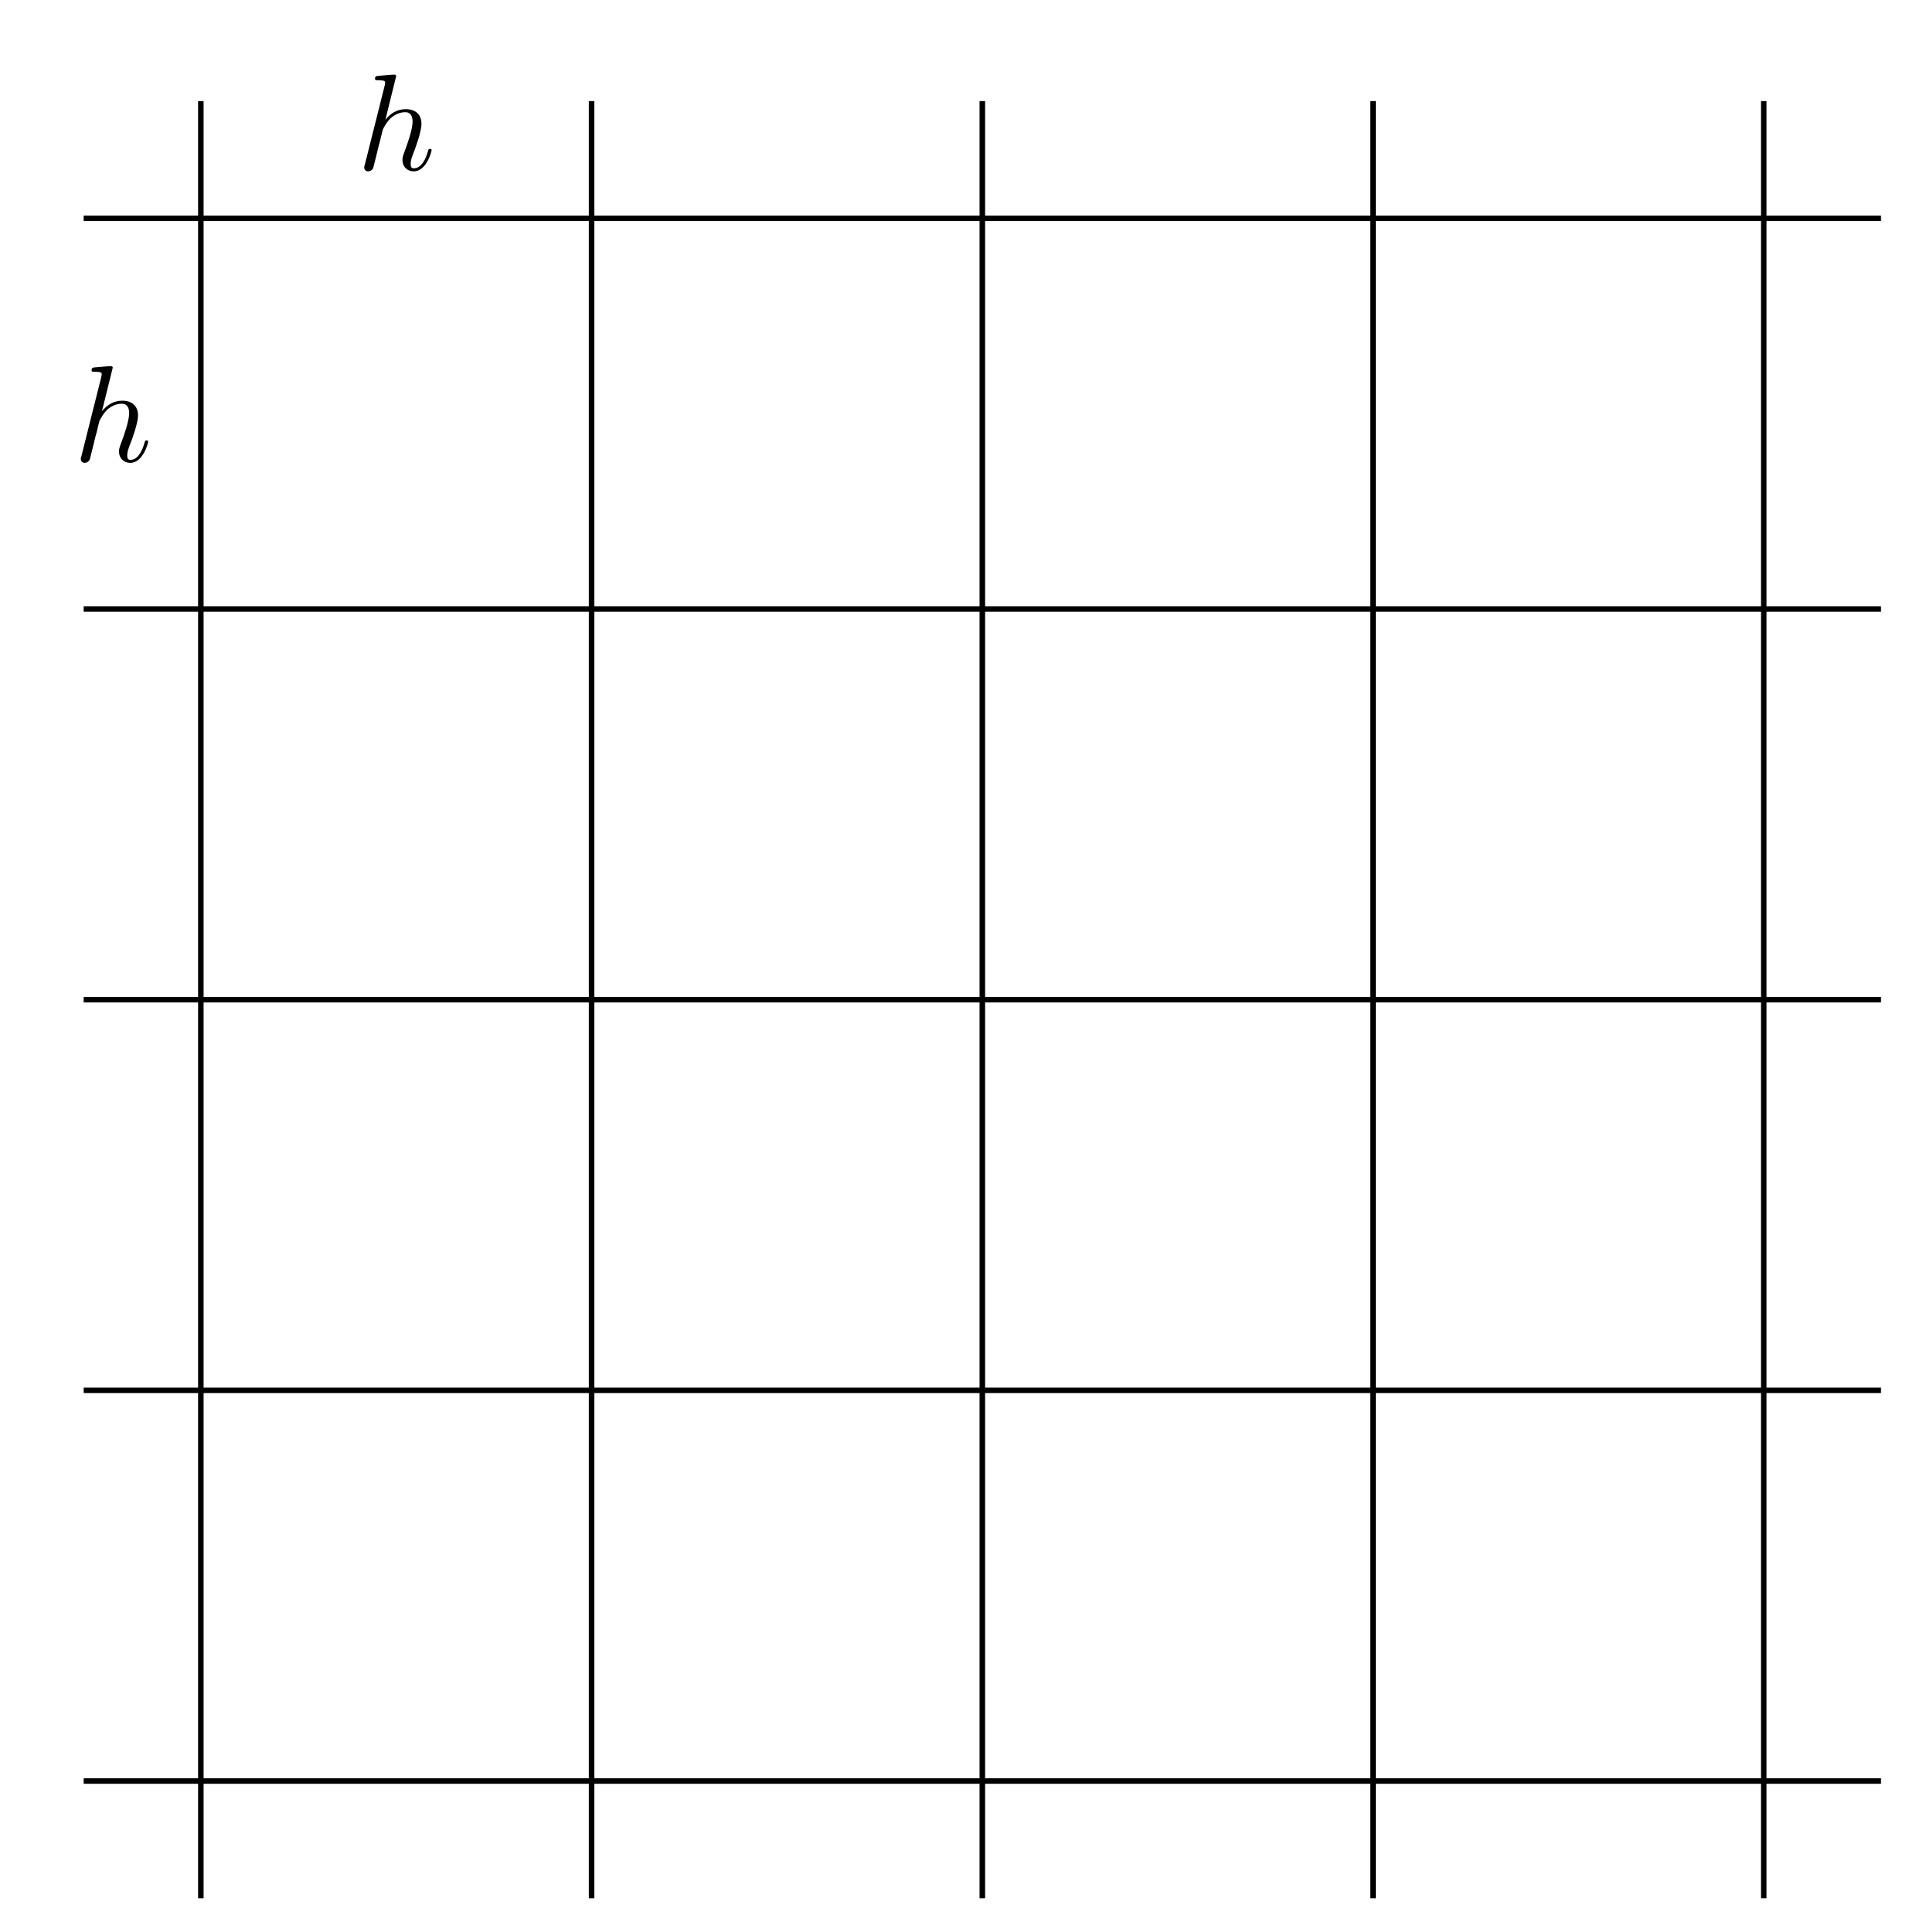
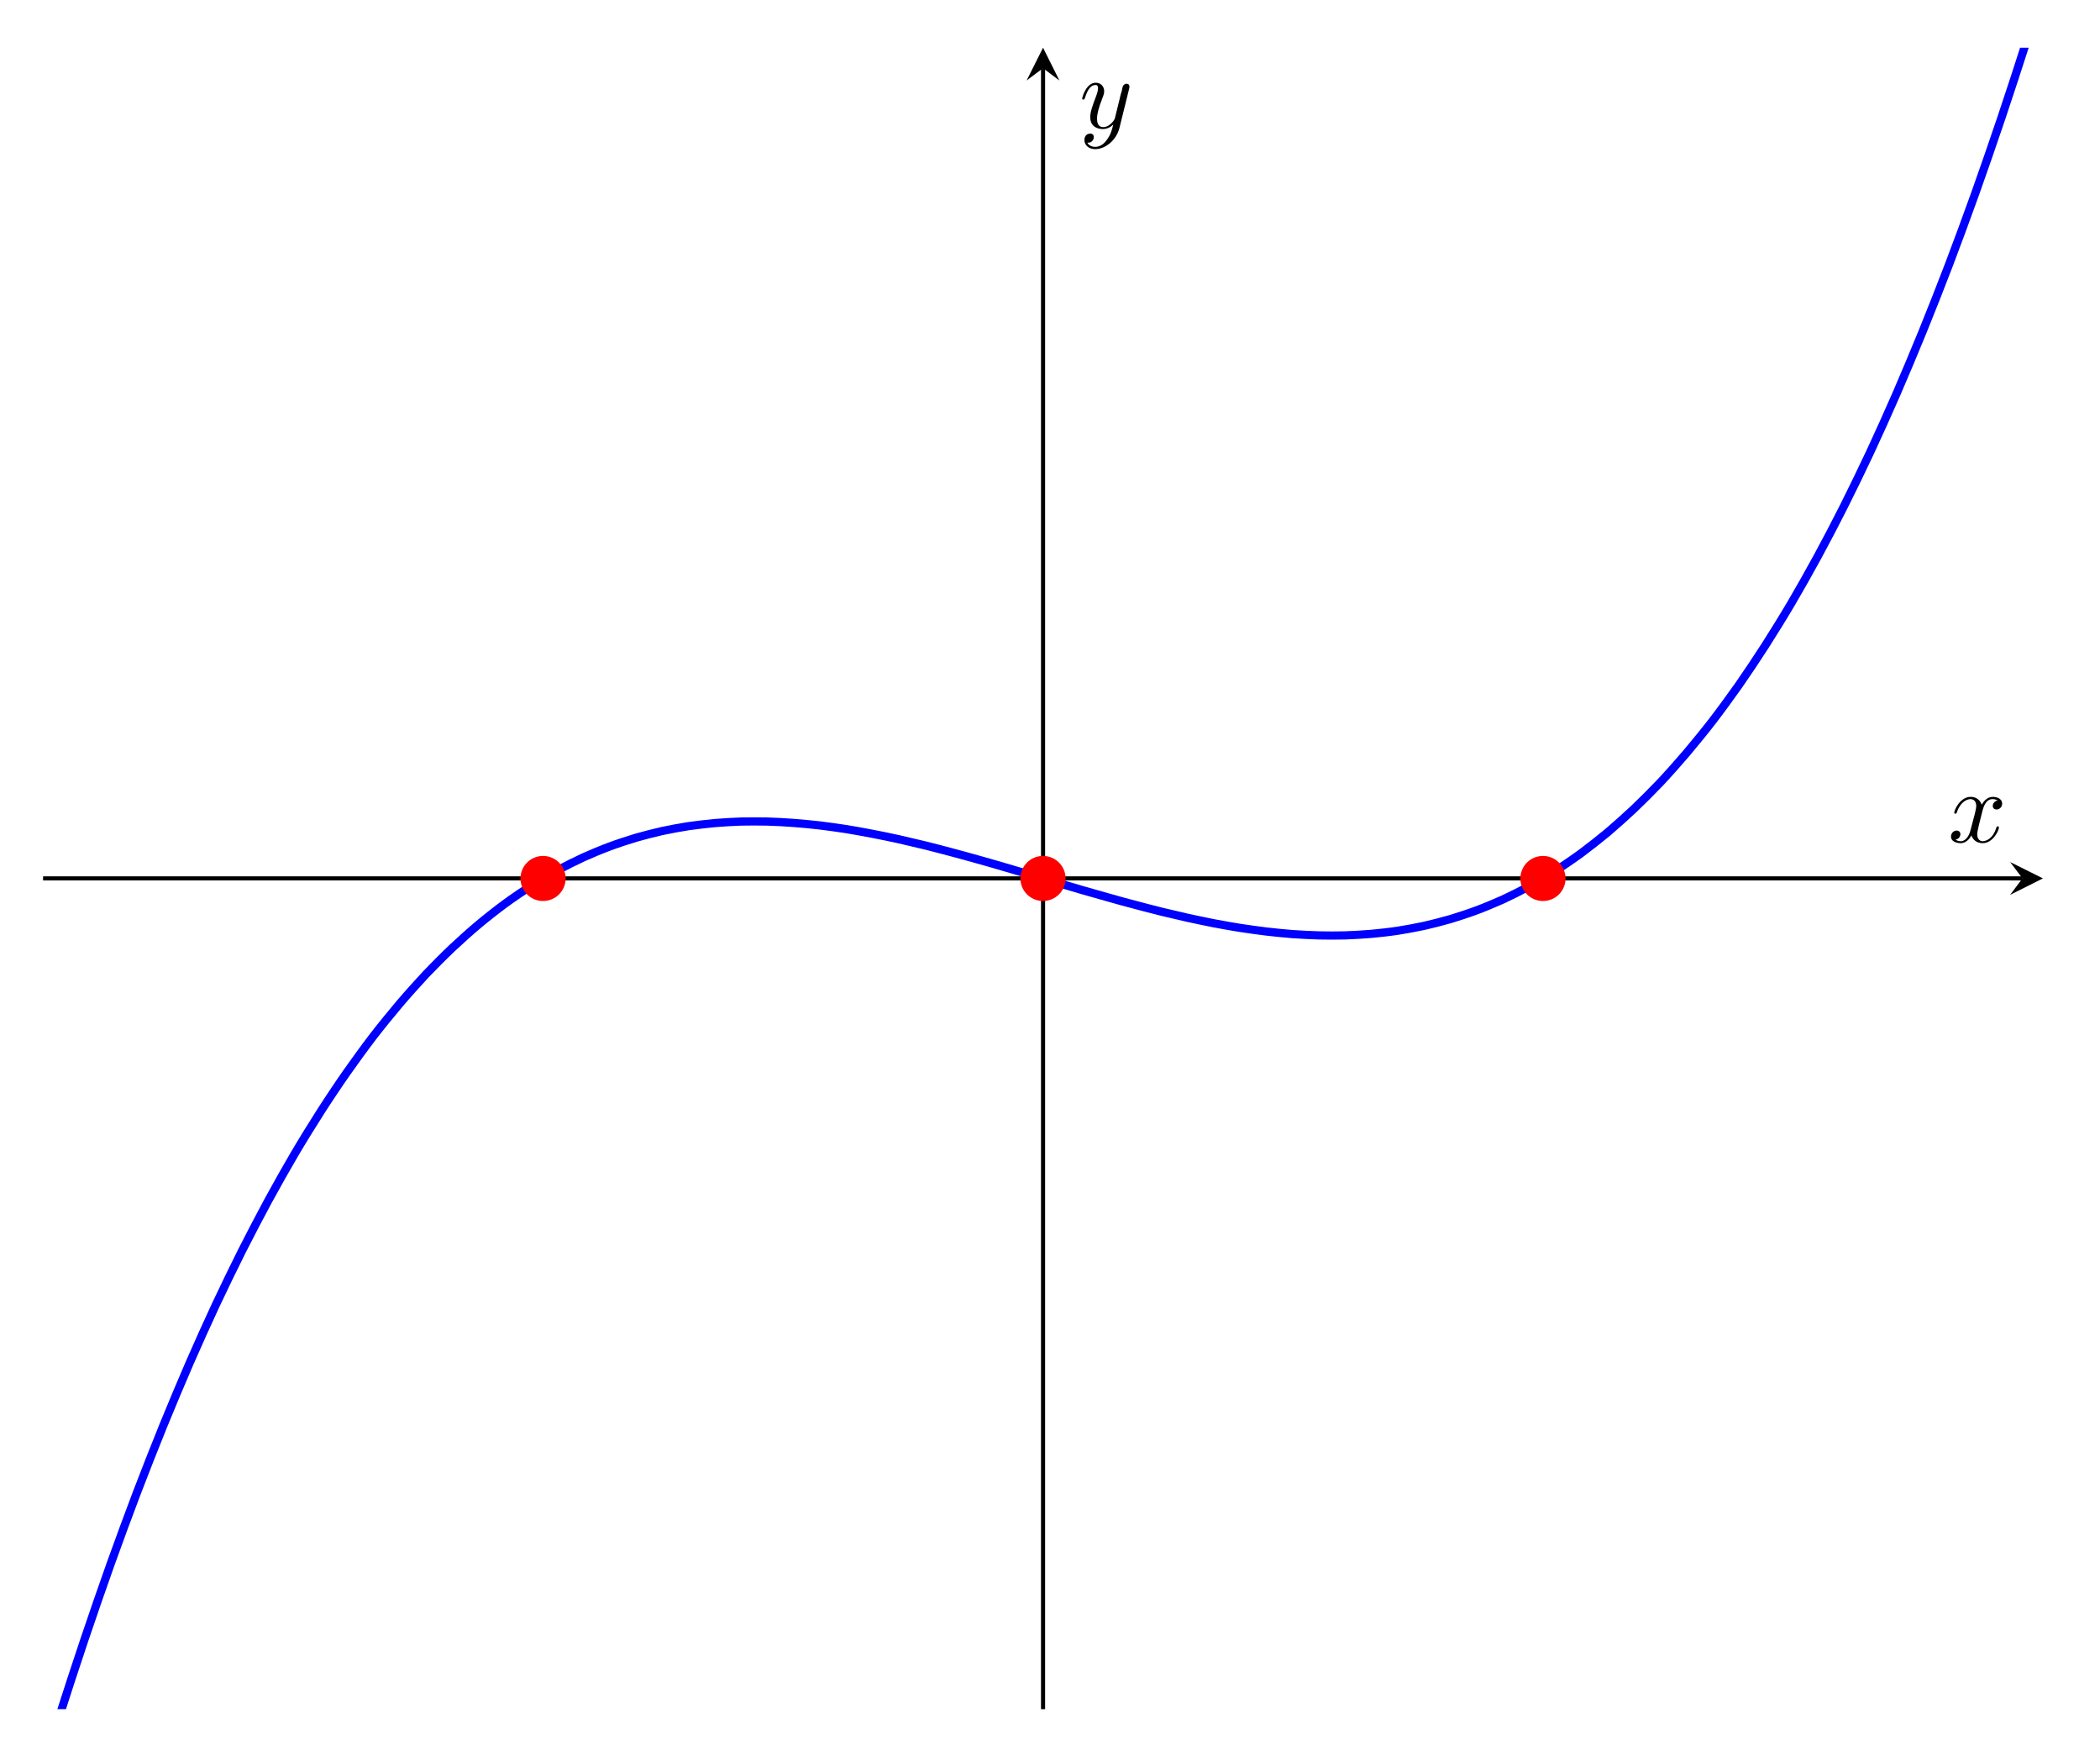
- <svg xmlns="http://www.w3.org/2000/svg" xmlns:xlink="http://www.w3.org/1999/xlink" width="138.654pt" height="139.833pt" viewBox="0 0 138.654 139.833">
+ <svg xmlns="http://www.w3.org/2000/svg" xmlns:xlink="http://www.w3.org/1999/xlink" width="101.319pt" height="84.877pt" viewBox="0 0 101.319 84.877">
  <defs>
    <g>
      <g id="glyph-0-0">
-         <path d="M 2.859 -6.781 C 2.859 -6.797 2.859 -6.891 2.719 -6.891 C 2.5 -6.891 1.766 -6.812 1.516 -6.797 C 1.438 -6.781 1.328 -6.781 1.328 -6.594 C 1.328 -6.484 1.406 -6.484 1.562 -6.484 C 2.031 -6.484 2.062 -6.406 2.062 -6.312 L 2.031 -6.109 L 0.594 -0.391 C 0.547 -0.25 0.547 -0.234 0.547 -0.172 C 0.547 0.062 0.75 0.109 0.828 0.109 C 1 0.109 1.156 -0.016 1.203 -0.156 L 1.391 -0.906 L 1.609 -1.797 C 1.672 -2.016 1.734 -2.234 1.781 -2.469 C 1.797 -2.531 1.875 -2.859 1.891 -2.906 C 1.922 -3 2.219 -3.562 2.562 -3.828 C 2.781 -3.984 3.094 -4.172 3.516 -4.172 C 3.938 -4.172 4.047 -3.828 4.047 -3.484 C 4.047 -2.938 3.672 -1.859 3.438 -1.25 C 3.359 -1.031 3.312 -0.906 3.312 -0.703 C 3.312 -0.234 3.656 0.109 4.125 0.109 C 5.062 0.109 5.422 -1.344 5.422 -1.422 C 5.422 -1.516 5.344 -1.516 5.312 -1.516 C 5.203 -1.516 5.203 -1.484 5.156 -1.344 C 5.016 -0.812 4.688 -0.109 4.141 -0.109 C 3.969 -0.109 3.906 -0.203 3.906 -0.438 C 3.906 -0.688 4 -0.922 4.078 -1.141 C 4.25 -1.562 4.688 -2.75 4.688 -3.328 C 4.688 -3.969 4.297 -4.391 3.547 -4.391 C 2.922 -4.391 2.438 -4.078 2.078 -3.625 Z M 2.859 -6.781 " />
+         <path d="M 1.656 -1.5 C 1.688 -1.625 1.797 -2.078 2.141 -2.078 C 2.172 -2.078 2.281 -2.078 2.391 -2.016 C 2.25 -1.984 2.156 -1.875 2.156 -1.75 C 2.156 -1.672 2.203 -1.578 2.344 -1.578 C 2.453 -1.578 2.609 -1.672 2.609 -1.859 C 2.609 -2.125 2.312 -2.188 2.156 -2.188 C 1.859 -2.188 1.688 -1.922 1.625 -1.812 C 1.5 -2.141 1.234 -2.188 1.094 -2.188 C 0.578 -2.188 0.297 -1.547 0.297 -1.422 C 0.297 -1.375 0.344 -1.375 0.359 -1.375 C 0.391 -1.375 0.406 -1.391 0.422 -1.438 C 0.594 -1.953 0.922 -2.078 1.078 -2.078 C 1.172 -2.078 1.359 -2.031 1.359 -1.75 C 1.359 -1.594 1.266 -1.266 1.078 -0.562 C 1 -0.266 0.828 -0.047 0.609 -0.047 C 0.578 -0.047 0.469 -0.047 0.359 -0.125 C 0.484 -0.141 0.594 -0.25 0.594 -0.391 C 0.594 -0.516 0.484 -0.562 0.422 -0.562 C 0.266 -0.562 0.141 -0.438 0.141 -0.266 C 0.141 -0.047 0.391 0.047 0.609 0.047 C 0.938 0.047 1.109 -0.297 1.125 -0.328 C 1.188 -0.141 1.359 0.047 1.672 0.047 C 2.172 0.047 2.453 -0.578 2.453 -0.703 C 2.453 -0.766 2.406 -0.766 2.391 -0.766 C 2.359 -0.766 2.344 -0.734 2.328 -0.703 C 2.172 -0.172 1.828 -0.047 1.672 -0.047 C 1.484 -0.047 1.406 -0.219 1.406 -0.375 C 1.406 -0.484 1.438 -0.594 1.484 -0.812 Z M 1.656 -1.5 " />
+       </g>
+       <g id="glyph-0-1">
+         <path d="M 2.406 -1.891 C 2.422 -1.953 2.422 -1.969 2.422 -2 C 2.422 -2.094 2.359 -2.141 2.281 -2.141 C 2.234 -2.141 2.156 -2.109 2.109 -2.031 C 2.094 -2 2.062 -1.859 2.047 -1.766 C 2 -1.641 1.969 -1.5 1.938 -1.359 L 1.719 -0.469 C 1.703 -0.406 1.484 -0.047 1.156 -0.047 C 0.906 -0.047 0.859 -0.266 0.859 -0.453 C 0.859 -0.688 0.938 -0.984 1.109 -1.422 C 1.188 -1.625 1.203 -1.688 1.203 -1.781 C 1.203 -2 1.047 -2.188 0.797 -2.188 C 0.328 -2.188 0.141 -1.469 0.141 -1.422 C 0.141 -1.375 0.188 -1.375 0.203 -1.375 C 0.25 -1.375 0.25 -1.391 0.281 -1.469 C 0.422 -1.938 0.609 -2.078 0.781 -2.078 C 0.828 -2.078 0.906 -2.078 0.906 -1.922 C 0.906 -1.797 0.859 -1.672 0.828 -1.578 C 0.625 -1.047 0.531 -0.766 0.531 -0.531 C 0.531 -0.094 0.844 0.047 1.141 0.047 C 1.328 0.047 1.5 -0.031 1.641 -0.172 C 1.578 0.094 1.516 0.328 1.312 0.594 C 1.188 0.766 1 0.906 0.766 0.906 C 0.703 0.906 0.484 0.891 0.391 0.703 C 0.469 0.703 0.547 0.703 0.609 0.641 C 0.656 0.594 0.703 0.531 0.703 0.438 C 0.703 0.281 0.578 0.266 0.531 0.266 C 0.406 0.266 0.25 0.344 0.25 0.578 C 0.25 0.828 0.469 1.016 0.766 1.016 C 1.281 1.016 1.797 0.562 1.938 0 Z M 2.406 -1.891 " />
      </g>
    </g>
+     <clipPath id="clip-0">
+       <path clip-rule="nonzero" d="M 2.078 2.301 L 98.566 2.301 L 98.566 82.453 L 2.078 82.453 Z M 2.078 2.301 " />
+     </clipPath>
  </defs>
-   <path fill="none" stroke-width="0.399" stroke-linecap="butt" stroke-linejoin="miter" stroke="rgb(0%, 0%, 0%)" stroke-opacity="1" stroke-miterlimit="10" d="M -8.503 0 L 121.892 0 " transform="matrix(0.997511, 0, 0, -0.997511, 14.53673, 128.9063)" />
-   <path fill="none" stroke-width="0.399" stroke-linecap="butt" stroke-linejoin="miter" stroke="rgb(0%, 0%, 0%)" stroke-opacity="1" stroke-miterlimit="10" d="M -0.002 -8.506 L -0.002 121.893 " transform="matrix(0.997511, 0, 0, -0.997511, 14.53673, 128.9063)" />
-   <path fill="none" stroke-width="0.399" stroke-linecap="butt" stroke-linejoin="miter" stroke="rgb(0%, 0%, 0%)" stroke-opacity="1" stroke-miterlimit="10" d="M -8.503 28.348 L 121.892 28.348 " transform="matrix(0.997511, 0, 0, -0.997511, 14.53673, 128.9063)" />
-   <path fill="none" stroke-width="0.399" stroke-linecap="butt" stroke-linejoin="miter" stroke="rgb(0%, 0%, 0%)" stroke-opacity="1" stroke-miterlimit="10" d="M 28.346 -8.506 L 28.346 121.893 " transform="matrix(0.997511, 0, 0, -0.997511, 14.53673, 128.9063)" />
-   <path fill="none" stroke-width="0.399" stroke-linecap="butt" stroke-linejoin="miter" stroke="rgb(0%, 0%, 0%)" stroke-opacity="1" stroke-miterlimit="10" d="M -8.503 56.692 L 121.892 56.692 " transform="matrix(0.997511, 0, 0, -0.997511, 14.53673, 128.9063)" />
-   <path fill="none" stroke-width="0.399" stroke-linecap="butt" stroke-linejoin="miter" stroke="rgb(0%, 0%, 0%)" stroke-opacity="1" stroke-miterlimit="10" d="M 56.694 -8.506 L 56.694 121.893 " transform="matrix(0.997511, 0, 0, -0.997511, 14.53673, 128.9063)" />
-   <path fill="none" stroke-width="0.399" stroke-linecap="butt" stroke-linejoin="miter" stroke="rgb(0%, 0%, 0%)" stroke-opacity="1" stroke-miterlimit="10" d="M -8.503 85.04 L 121.892 85.04 " transform="matrix(0.997511, 0, 0, -0.997511, 14.53673, 128.9063)" />
-   <path fill="none" stroke-width="0.399" stroke-linecap="butt" stroke-linejoin="miter" stroke="rgb(0%, 0%, 0%)" stroke-opacity="1" stroke-miterlimit="10" d="M 85.042 -8.506 L 85.042 121.893 " transform="matrix(0.997511, 0, 0, -0.997511, 14.53673, 128.9063)" />
-   <path fill="none" stroke-width="0.399" stroke-linecap="butt" stroke-linejoin="miter" stroke="rgb(0%, 0%, 0%)" stroke-opacity="1" stroke-miterlimit="10" d="M -8.503 113.388 L 121.892 113.388 " transform="matrix(0.997511, 0, 0, -0.997511, 14.53673, 128.9063)" />
-   <path fill="none" stroke-width="0.399" stroke-linecap="butt" stroke-linejoin="miter" stroke="rgb(0%, 0%, 0%)" stroke-opacity="1" stroke-miterlimit="10" d="M 113.386 -8.506 L 113.386 121.893 " transform="matrix(0.997511, 0, 0, -0.997511, 14.53673, 128.9063)" />
+   <path fill="none" stroke-width="0.399" stroke-linecap="butt" stroke-linejoin="miter" stroke="rgb(0%, 0%, 0%)" stroke-opacity="1" stroke-miterlimit="10" d="M -0.001 80.697 L 192.283 80.697 " transform="matrix(0.496662, 0, 0, -0.496662, 2.078529, 82.45404)" />
+   <path fill-rule="nonzero" fill="rgb(0%, 0%, 0%)" fill-opacity="1" d="M 98.566 42.375 L 96.984 41.586 L 97.578 42.375 L 96.984 43.168 " />
+   <path fill="none" stroke-width="0.399" stroke-linecap="butt" stroke-linejoin="miter" stroke="rgb(0%, 0%, 0%)" stroke-opacity="1" stroke-miterlimit="10" d="M 97.14 0.002 L 97.14 159.394 " transform="matrix(0.496662, 0, 0, -0.496662, 2.078529, 82.45404)" />
+   <path fill-rule="nonzero" fill="rgb(0%, 0%, 0%)" fill-opacity="1" d="M 50.324 2.301 L 49.531 3.883 L 50.324 3.289 L 51.113 3.883 " />
+   <g clip-path="url(#clip-0)">
+     <path fill="none" stroke-width="0.797" stroke-linecap="butt" stroke-linejoin="miter" stroke="rgb(0%, 0%, 100%)" stroke-opacity="1" stroke-miterlimit="10" d="M -29.141 -135.095 C -29.141 -135.095 -27.3 -124.69 -26.592 -120.813 C -25.885 -116.935 -24.744 -110.848 -24.036 -107.135 C -23.328 -103.423 -22.196 -97.603 -21.488 -94.056 C -20.78 -90.509 -19.648 -84.948 -18.94 -81.558 C -18.232 -78.168 -17.091 -72.86 -16.384 -69.627 C -15.676 -66.395 -14.543 -61.337 -13.835 -58.254 C -13.128 -55.179 -11.995 -50.366 -11.287 -47.432 C -10.579 -44.498 -9.439 -39.921 -8.731 -37.137 C -8.023 -34.353 -6.891 -30.011 -6.183 -27.368 C -5.475 -24.726 -4.334 -20.604 -3.627 -18.103 C -2.919 -15.594 -1.786 -11.693 -1.078 -9.326 C -0.37 -6.959 0.762 -3.278 1.47 -1.036 C 2.178 1.197 3.318 4.674 4.026 6.781 C 4.734 8.889 5.866 12.161 6.574 14.143 C 7.282 16.125 8.415 19.2 9.123 21.056 C 9.83 22.92 10.971 25.799 11.679 27.545 C 12.387 29.283 13.519 31.981 14.227 33.609 C 14.935 35.237 16.067 37.754 16.775 39.264 C 17.483 40.782 18.624 43.126 19.331 44.534 C 20.039 45.934 21.172 48.104 21.88 49.41 C 22.587 50.715 23.72 52.721 24.428 53.924 C 25.136 55.128 26.276 56.976 26.984 58.077 C 27.692 59.186 28.824 60.877 29.532 61.884 C 30.24 62.898 31.373 64.448 32.081 65.368 C 32.788 66.288 33.929 67.688 34.637 68.522 C 35.345 69.356 36.477 70.622 37.185 71.377 C 37.893 72.124 39.033 73.264 39.741 73.933 C 40.449 74.601 41.581 75.616 42.289 76.206 C 42.997 76.804 44.13 77.692 44.838 78.212 C 45.545 78.738 46.686 79.509 47.394 79.965 C 48.102 80.414 49.234 81.082 49.942 81.468 C 50.65 81.853 51.782 82.419 52.49 82.742 C 53.198 83.064 54.339 83.536 55.046 83.796 C 55.754 84.063 56.887 84.433 57.595 84.645 C 58.303 84.85 59.435 85.141 60.143 85.298 C 60.851 85.455 61.991 85.66 62.699 85.77 C 63.407 85.872 64.539 86.006 65.247 86.069 C 65.955 86.132 67.088 86.194 67.796 86.218 C 68.503 86.234 69.644 86.234 70.352 86.218 C 71.06 86.202 72.192 86.139 72.9 86.084 C 73.608 86.037 74.74 85.919 75.448 85.841 C 76.156 85.754 77.297 85.597 78.004 85.487 C 78.712 85.369 79.845 85.172 80.553 85.03 C 81.26 84.897 82.401 84.661 83.109 84.504 C 83.817 84.346 84.949 84.079 85.657 83.906 C 86.365 83.733 87.497 83.434 88.205 83.245 C 88.913 83.056 90.054 82.75 90.761 82.545 C 91.469 82.349 92.602 82.026 93.31 81.814 C 94.018 81.609 95.15 81.279 95.858 81.067 C 96.566 80.854 97.706 80.516 98.414 80.311 C 99.122 80.099 100.254 79.769 100.962 79.556 C 101.67 79.352 102.803 79.029 103.511 78.833 C 104.218 78.628 105.359 78.314 106.067 78.133 C 106.775 77.944 107.907 77.645 108.615 77.472 C 109.323 77.299 110.455 77.032 111.163 76.874 C 111.871 76.717 113.012 76.481 113.719 76.34 C 114.427 76.206 115.56 76.001 116.268 75.891 C 116.975 75.781 118.108 75.624 118.824 75.537 C 119.532 75.451 120.664 75.341 121.372 75.286 C 122.08 75.239 123.212 75.176 123.92 75.16 C 124.628 75.144 125.769 75.136 126.476 75.16 C 127.184 75.183 128.317 75.246 129.025 75.309 C 129.733 75.372 130.865 75.498 131.573 75.608 C 132.281 75.718 133.421 75.923 134.129 76.08 C 134.837 76.237 135.969 76.528 136.677 76.733 C 137.385 76.945 138.518 77.315 139.226 77.582 C 139.933 77.842 141.074 78.314 141.782 78.636 C 142.49 78.959 143.622 79.525 144.33 79.91 C 145.038 80.296 146.17 80.964 146.878 81.413 C 147.586 81.861 148.727 82.64 149.434 83.159 C 150.142 83.686 151.275 84.574 151.983 85.164 C 152.69 85.762 153.823 86.777 154.531 87.445 C 155.239 88.114 156.379 89.254 157.087 90.001 C 157.795 90.748 158.927 92.022 159.635 92.856 C 160.343 93.69 161.484 95.09 162.191 96.01 C 162.899 96.93 164.032 98.48 164.74 99.486 C 165.448 100.501 166.58 102.192 167.288 103.301 C 167.996 104.402 169.136 106.25 169.844 107.454 C 170.552 108.657 171.685 110.663 172.392 111.968 C 173.1 113.266 174.233 115.437 174.941 116.844 C 175.648 118.252 176.789 120.596 177.497 122.114 C 178.205 123.624 179.337 126.141 180.045 127.769 C 180.753 129.397 181.885 132.095 182.593 133.833 C 183.301 135.579 184.442 138.457 185.149 140.321 C 185.857 142.178 186.99 145.253 187.698 147.235 C 188.406 149.217 189.538 152.489 190.246 154.596 C 190.954 156.704 192.094 160.181 192.802 162.414 C 193.51 164.648 194.642 168.337 195.35 170.704 C 196.058 173.071 197.191 176.972 197.899 179.474 C 198.606 181.982 199.747 186.104 200.455 188.746 C 201.163 191.381 202.295 195.73 203.003 198.515 C 203.711 201.299 204.851 205.876 205.559 208.81 C 206.267 211.736 207.4 216.557 208.107 219.632 C 208.815 222.715 209.948 227.773 210.656 231.005 C 211.363 234.238 212.504 239.546 213.212 242.936 C 213.92 246.326 215.052 251.887 215.76 255.434 C 216.468 258.981 217.6 264.801 218.308 268.513 C 219.016 272.226 220.157 278.313 220.864 282.191 C 221.572 286.068 223.413 296.473 223.413 296.473 " transform="matrix(0.496662, 0, 0, -0.496662, 2.078529, 82.45404)" />
+   </g>
+   <path fill-rule="nonzero" fill="rgb(100%, 0%, 0%)" fill-opacity="1" stroke-width="0.399" stroke-linecap="butt" stroke-linejoin="miter" stroke="rgb(100%, 0%, 0%)" stroke-opacity="1" stroke-miterlimit="10" d="M 50.563 80.689 C 50.563 81.79 49.667 82.679 48.566 82.679 C 47.465 82.679 46.576 81.79 46.576 80.689 C 46.576 79.588 47.465 78.699 48.566 78.699 C 49.667 78.699 50.563 79.588 50.563 80.689 Z M 50.563 80.689 " transform="matrix(0.496662, 0, 0, -0.496662, 2.078529, 82.45404)" />
+   <path fill-rule="nonzero" fill="rgb(100%, 0%, 0%)" fill-opacity="1" stroke-width="0.399" stroke-linecap="butt" stroke-linejoin="miter" stroke="rgb(100%, 0%, 0%)" stroke-opacity="1" stroke-miterlimit="10" d="M 99.13 80.689 C 99.13 81.79 98.233 82.679 97.132 82.679 C 96.039 82.679 95.142 81.79 95.142 80.689 C 95.142 79.588 96.039 78.699 97.132 78.699 C 98.233 78.699 99.13 79.588 99.13 80.689 Z M 99.13 80.689 " transform="matrix(0.496662, 0, 0, -0.496662, 2.078529, 82.45404)" />
+   <path fill-rule="nonzero" fill="rgb(100%, 0%, 0%)" fill-opacity="1" stroke-width="0.399" stroke-linecap="butt" stroke-linejoin="miter" stroke="rgb(100%, 0%, 0%)" stroke-opacity="1" stroke-miterlimit="10" d="M 147.696 80.689 C 147.696 81.79 146.807 82.679 145.706 82.679 C 144.605 82.679 143.709 81.79 143.709 80.689 C 143.709 79.588 144.605 78.699 145.706 78.699 C 146.807 78.699 147.696 79.588 147.696 80.689 Z M 147.696 80.689 " transform="matrix(0.496662, 0, 0, -0.496662, 2.078529, 82.45404)" />
  <g fill="rgb(0%, 0%, 0%)" fill-opacity="1">
-     <use xlink:href="#glyph-0-0" x="25.812" y="12.292" />
+     <use xlink:href="#glyph-0-0" x="93.989" y="40.629" />
  </g>
  <g fill="rgb(0%, 0%, 0%)" fill-opacity="1">
-     <use xlink:href="#glyph-0-0" x="5.3" y="33.392" />
+     <use xlink:href="#glyph-0-1" x="52.07" y="6.179" />
  </g>
</svg>
